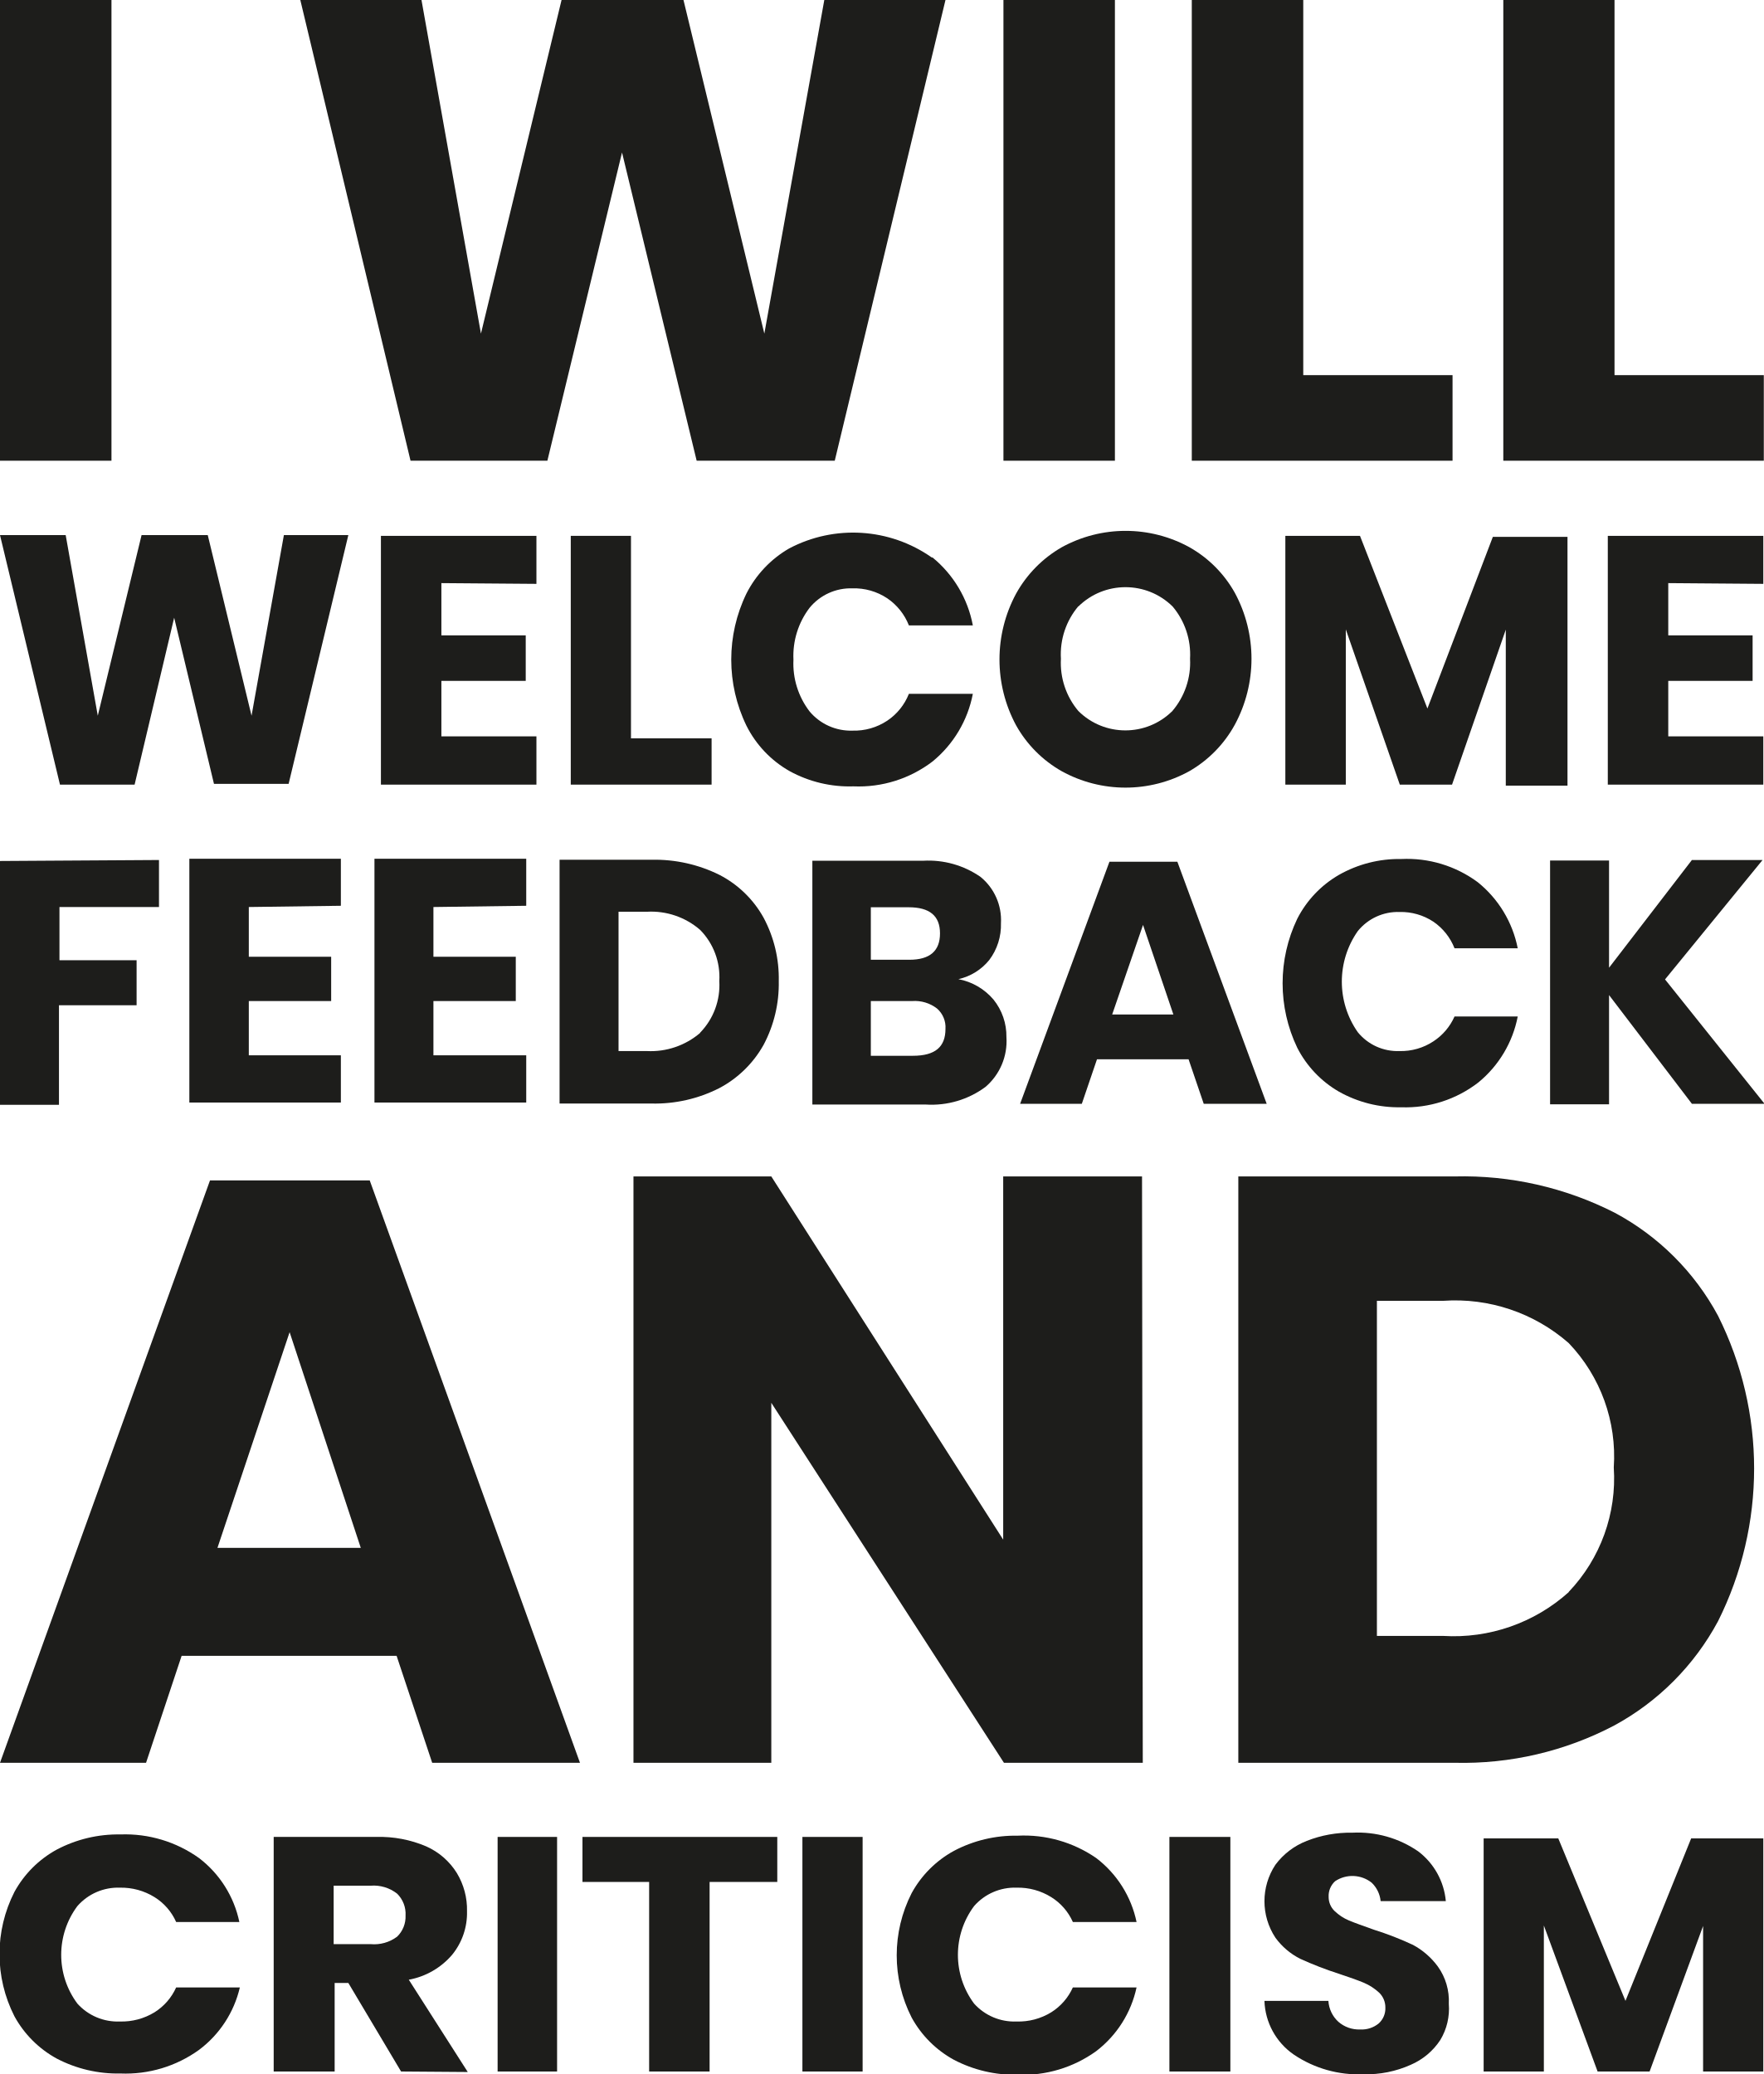
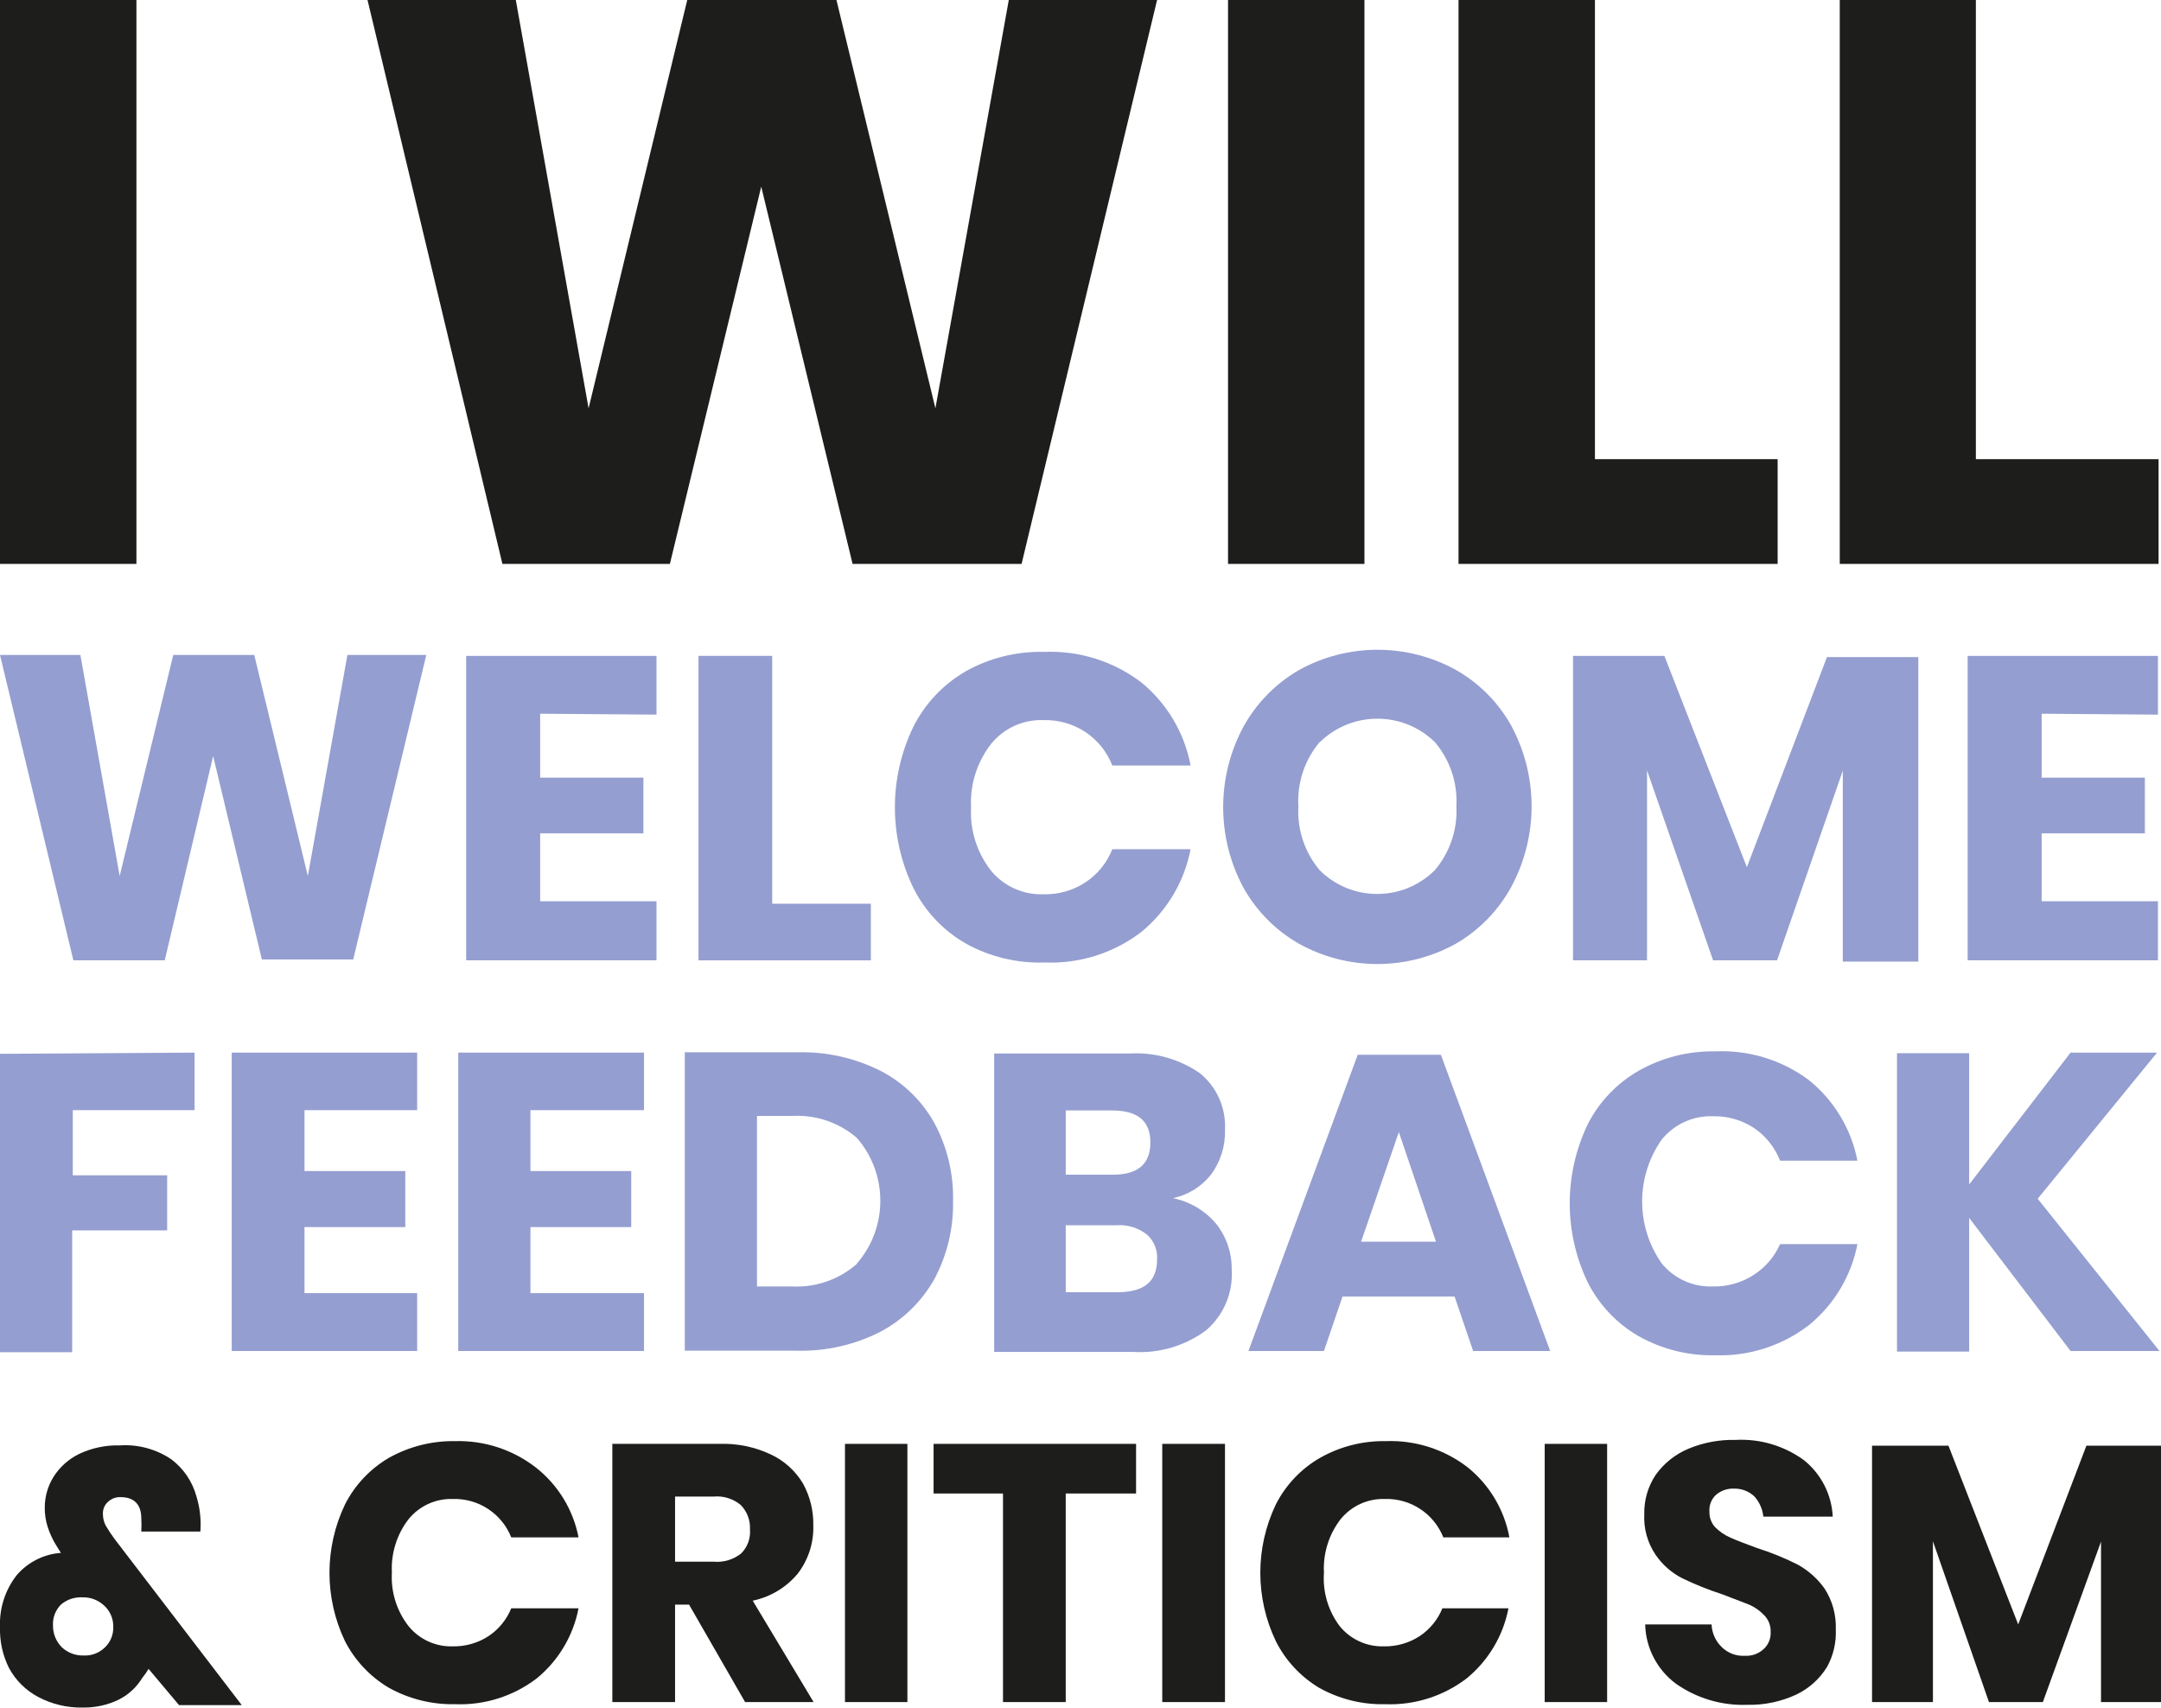
- <svg xmlns="http://www.w3.org/2000/svg" viewBox="0 0 70.87 83.37">
+ <svg xmlns="http://www.w3.org/2000/svg" viewBox="0 0 70.97 56.07">
  <defs>
-     <style>.cls-1{fill:#1d1d1b;}</style>
+     <style>.cls-1{fill:#1d1d1b;}.cls-2{fill:#949ed0;}</style>
  </defs>
  <g id="Laag_2" data-name="Laag 2">
    <g id="Laag_1-2" data-name="Laag 1">
      <path class="cls-1" d="M4.48,0V18.52H0V0Z" />
      <path class="cls-1" d="M38,0,33.55,18.52H28L25,6.13l-3,12.39H16.5L12.07,0h4.87l2.39,13.41L22.57,0h4.9l3.25,13.41L33.13,0Z" />
      <path class="cls-1" d="M44.81,0V18.52H40.33V0Z" />
      <path class="cls-1" d="M52.38,15.08h6v3.44H47.9V0h4.48Z" />
      <path class="cls-1" d="M64.89,15.08h6v3.44H60.42V0h4.47Z" />
-       <path class="cls-1" d="M14,21.51l-2.4,10h-3L7,24.83,5.41,31.54h-3L0,21.51H2.64l1.29,7.26,1.76-7.26H8.35l1.76,7.26,1.3-7.26Z" />
-       <path class="cls-1" d="M17.74,23.44v2.1h3.39v1.83H17.74V29.6h3.82v1.94H15.31v-10h6.25v1.93Z" />
-       <path class="cls-1" d="M25.36,29.68H28.6v1.86H22.94v-10h2.42Z" />
-       <path class="cls-1" d="M37.48,22.41a4.63,4.63,0,0,1,1.62,2.73H36.53a2.36,2.36,0,0,0-.87-1.09,2.4,2.4,0,0,0-1.4-.4,2.14,2.14,0,0,0-1.72.78,3.19,3.19,0,0,0-.65,2.09,3.16,3.16,0,0,0,.65,2.08,2.16,2.16,0,0,0,1.72.77,2.4,2.4,0,0,0,1.4-.4,2.33,2.33,0,0,0,.87-1.08H39.1a4.64,4.64,0,0,1-1.62,2.72,4.89,4.89,0,0,1-3.18,1A5,5,0,0,1,31.74,31,4.33,4.33,0,0,1,30,29.17a6.08,6.08,0,0,1,0-5.31,4.39,4.39,0,0,1,1.71-1.81,5.5,5.5,0,0,1,5.74.36Z" />
-       <path class="cls-1" d="M47.81,22a4.78,4.78,0,0,1,1.82,1.83,5.58,5.58,0,0,1,0,5.3A4.83,4.83,0,0,1,47.8,31a5.31,5.31,0,0,1-5.13,0,4.83,4.83,0,0,1-1.83-1.84,5.58,5.58,0,0,1,0-5.3A4.87,4.87,0,0,1,42.67,22a5.33,5.33,0,0,1,5.14,0Zm-4.47,2.37a3,3,0,0,0-.7,2.11,3,3,0,0,0,.7,2.1,2.68,2.68,0,0,0,3.78,0,3,3,0,0,0,.71-2.1,3,3,0,0,0-.7-2.1,2.7,2.7,0,0,0-3.79,0Z" />
-       <path class="cls-1" d="M63,21.58v10H60.52V25.31l-2.16,6.23h-2.1L54.09,25.3v6.24H51.66v-10h3l2.71,6.94L60,21.58Z" />
-       <path class="cls-1" d="M67.05,23.44v2.1h3.39v1.83H67.05V29.6h3.82v1.94H64.62v-10h6.25v1.93Z" />
-       <path class="cls-1" d="M15.94,66.56H7.3l-1.43,4.3H0L8.44,47.45h6.42l8.45,23.41H17.37ZM14.5,62.22l-2.86-8.67-2.9,8.67Z" />
-       <path class="cls-1" d="M45.93,70.86H40.35L31,56.39V70.86H25.46V47.29H31l9.32,14.6V47.29h5.58Z" />
-       <path class="cls-1" d="M69.05,65.17a10.32,10.32,0,0,1-4.17,4.19,13.09,13.09,0,0,1-6.41,1.5h-8.7V47.29h8.7a13.42,13.42,0,0,1,6.43,1.46,10.15,10.15,0,0,1,4.15,4.14,13.72,13.72,0,0,1,0,12.28Zm-6-1.18a6.61,6.61,0,0,0,1.81-5,6.59,6.59,0,0,0-1.81-5A6.92,6.92,0,0,0,58,52.29H55.34V65.76H58A6.92,6.92,0,0,0,63.05,64Z" />
-       <path class="cls-1" d="M8,74.69a4.35,4.35,0,0,1,1.62,2.57H7.08a2.25,2.25,0,0,0-.87-1,2.54,2.54,0,0,0-1.39-.38,2.17,2.17,0,0,0-1.71.74,3.28,3.28,0,0,0,0,3.92,2.18,2.18,0,0,0,1.71.72,2.53,2.53,0,0,0,1.39-.37,2.28,2.28,0,0,0,.87-1H9.64A4.38,4.38,0,0,1,8,82.4a5.05,5.05,0,0,1-3.16.95,5.29,5.29,0,0,1-2.56-.6,4.28,4.28,0,0,1-1.7-1.7,5.51,5.51,0,0,1,0-5,4.28,4.28,0,0,1,1.7-1.7,5.29,5.29,0,0,1,2.56-.61A5.11,5.11,0,0,1,8,74.69Z" />
-       <path class="cls-1" d="M16.12,83.27,14,79.71h-.55v3.56H11V73.84h4.13a4.76,4.76,0,0,1,2,.38,2.77,2.77,0,0,1,1.23,1.07,2.84,2.84,0,0,1,.41,1.54,2.66,2.66,0,0,1-.6,1.75,3,3,0,0,1-1.74,1l2.37,3.71Zm-2.71-5.12H14.9a1.54,1.54,0,0,0,1.06-.3A1.12,1.12,0,0,0,16.3,77a1.14,1.14,0,0,0-.34-.88,1.53,1.53,0,0,0-1.06-.32H13.41Z" />
-       <path class="cls-1" d="M22.39,73.84v9.43H20V73.84Z" />
-       <path class="cls-1" d="M31.24,73.84v1.81H28.52v7.62H26.09V75.65H23.41V73.84Z" />
-       <path class="cls-1" d="M34.67,73.84v9.43H32.25V73.84Z" />
-       <path class="cls-1" d="M44.06,74.69a4.35,4.35,0,0,1,1.62,2.57H43.12a2.25,2.25,0,0,0-.87-1,2.51,2.51,0,0,0-1.39-.38,2.17,2.17,0,0,0-1.71.74,3.28,3.28,0,0,0,0,3.92,2.18,2.18,0,0,0,1.71.72,2.51,2.51,0,0,0,1.39-.37,2.28,2.28,0,0,0,.87-1h2.56a4.38,4.38,0,0,1-1.62,2.56,5.05,5.05,0,0,1-3.16.95,5.29,5.29,0,0,1-2.56-.6,4.28,4.28,0,0,1-1.7-1.7,5.51,5.51,0,0,1,0-5,4.28,4.28,0,0,1,1.7-1.7,5.29,5.29,0,0,1,2.56-.61A5.11,5.11,0,0,1,44.06,74.69Z" />
-       <path class="cls-1" d="M49.45,73.84v9.43H47V73.84Z" />
-       <path class="cls-1" d="M57.89,82a2.69,2.69,0,0,1-1.19,1,4.35,4.35,0,0,1-1.9.38A4.65,4.65,0,0,1,52,82.59a2.73,2.73,0,0,1-1.18-2.16h2.57a1.24,1.24,0,0,0,.4.84,1.26,1.26,0,0,0,.88.31,1.08,1.08,0,0,0,.74-.24.81.81,0,0,0,.27-.64.82.82,0,0,0-.25-.6,2.14,2.14,0,0,0-.62-.4c-.24-.1-.58-.22-1-.36a14.17,14.17,0,0,1-1.55-.6,2.78,2.78,0,0,1-1-.85,2.66,2.66,0,0,1,0-2.93A2.86,2.86,0,0,1,52.52,74a4.74,4.74,0,0,1,1.83-.33,4.28,4.28,0,0,1,2.65.75,2.83,2.83,0,0,1,1.11,2H55.49a1.19,1.19,0,0,0-.36-.74,1.25,1.25,0,0,0-1.47-.06.8.8,0,0,0-.26.63.78.78,0,0,0,.24.57,1.88,1.88,0,0,0,.58.38c.24.1.58.22,1,.37a12.68,12.68,0,0,1,1.57.61,3,3,0,0,1,1,.87,2.37,2.37,0,0,1,.44,1.5A2.44,2.44,0,0,1,57.89,82Z" />
-       <path class="cls-1" d="M70.87,73.9v9.37H68.45V77.42L66.3,83.27H64.21L62.05,77.4v5.87H59.63V73.9h3l2.7,6.53,2.64-6.53Z" />
-       <path class="cls-1" d="M6.39,34.57v1.89h-4V38.6h3.1v1.81H2.37v4H0v-9.8Z" />
-       <path class="cls-1" d="M10,36.46v2h3.31v1.78H10v2.18H13.7v1.9H7.61v-9.8H13.7v1.89Z" />
-       <path class="cls-1" d="M17.42,36.46v2h3.31v1.78H17.42v2.18h3.73v1.9h-6.1v-9.8h6.1v1.89Z" />
-       <path class="cls-1" d="M30.69,42a4.39,4.39,0,0,1-1.78,1.74,5.72,5.72,0,0,1-2.72.62h-3.7v-9.8h3.7a5.85,5.85,0,0,1,2.73.61,4.26,4.26,0,0,1,1.77,1.72,5.17,5.17,0,0,1,.61,2.55A5.24,5.24,0,0,1,30.69,42Zm-2.55-.49a2.74,2.74,0,0,0,.77-2.07,2.7,2.7,0,0,0-.77-2.06A3,3,0,0,0,26,36.65H24.86v5.6H26A3.05,3.05,0,0,0,28.14,41.52Z" />
-       <path class="cls-1" d="M39.93,40.18a2.35,2.35,0,0,1,.52,1.51,2.42,2.42,0,0,1-.84,2,3.64,3.64,0,0,1-2.4.71H32.65v-9.8H37.1a3.67,3.67,0,0,1,2.31.65,2.24,2.24,0,0,1,.82,1.86,2.34,2.34,0,0,1-.47,1.48,2.22,2.22,0,0,1-1.24.77A2.44,2.44,0,0,1,39.93,40.18ZM35,38.58h1.55c.82,0,1.23-.35,1.23-1.06s-.42-1.05-1.26-1.05H35Zm3,2.78a1,1,0,0,0-.34-.82,1.46,1.46,0,0,0-1-.3H35v2.2h1.69C37.59,42.44,38,42.08,38,41.36Z" />
-       <path class="cls-1" d="M47.77,42.58H44.09l-.61,1.79H41l3.59-9.73h2.73l3.59,9.73H48.38Zm-.61-1.8-1.22-3.6-1.24,3.6Z" />
-       <path class="cls-1" d="M59.39,35.46A4.53,4.53,0,0,1,61,38.12H58.46a2.32,2.32,0,0,0-.85-1.07,2.36,2.36,0,0,0-1.36-.39,2.07,2.07,0,0,0-1.68.77,3.54,3.54,0,0,0,0,4.06,2.06,2.06,0,0,0,1.68.76,2.36,2.36,0,0,0,1.36-.39,2.31,2.31,0,0,0,.85-1H61a4.54,4.54,0,0,1-1.58,2.65,4.78,4.78,0,0,1-3.1,1,4.9,4.9,0,0,1-2.51-.63,4.29,4.29,0,0,1-1.67-1.76,6,6,0,0,1,0-5.19,4.29,4.29,0,0,1,1.67-1.76,4.9,4.9,0,0,1,2.51-.64A4.78,4.78,0,0,1,59.39,35.46Z" />
-       <path class="cls-1" d="M66.92,39.37l4,5H68L64.67,40v4.39H62.3v-9.8h2.37v4.31L68,34.57h2.84Z" />
+       <path class="cls-2" d="M14,21.51l-2.4,10h-3L7,24.83,5.41,31.54h-3L0,21.51H2.64l1.29,7.26,1.76-7.26H8.35l1.76,7.26,1.3-7.26Z" />
+       <path class="cls-2" d="M17.74,23.44v2.1h3.39v1.83H17.74V29.6h3.82v1.94H15.31v-10h6.25v1.93Z" />
+       <path class="cls-2" d="M25.36,29.68H28.6v1.86H22.94v-10h2.42Z" />
+       <path class="cls-2" d="M37.48,22.41a4.63,4.63,0,0,1,1.62,2.73H36.53a2.36,2.36,0,0,0-.87-1.09,2.4,2.4,0,0,0-1.4-.4,2.11,2.11,0,0,0-1.71.78,3.14,3.14,0,0,0-.66,2.09,3.11,3.11,0,0,0,.66,2.08,2.13,2.13,0,0,0,1.71.77,2.4,2.4,0,0,0,1.4-.4,2.33,2.33,0,0,0,.87-1.08H39.1a4.64,4.64,0,0,1-1.62,2.72,4.88,4.88,0,0,1-3.17,1A5,5,0,0,1,31.74,31,4.33,4.33,0,0,1,30,29.17a6.08,6.08,0,0,1,0-5.31,4.39,4.39,0,0,1,1.71-1.81,5,5,0,0,1,2.57-.64A4.93,4.93,0,0,1,37.48,22.41Z" />
+       <path class="cls-2" d="M47.81,22a4.78,4.78,0,0,1,1.82,1.83,5.58,5.58,0,0,1,0,5.3A4.83,4.83,0,0,1,47.8,31a5.31,5.31,0,0,1-5.13,0,4.83,4.83,0,0,1-1.83-1.84,5.58,5.58,0,0,1,0-5.3A4.87,4.87,0,0,1,42.67,22a5.33,5.33,0,0,1,5.14,0Zm-4.47,2.37a3,3,0,0,0-.7,2.11,3,3,0,0,0,.7,2.1,2.68,2.68,0,0,0,3.78,0,3,3,0,0,0,.71-2.1,3,3,0,0,0-.7-2.1,2.7,2.7,0,0,0-3.79,0Z" />
+       <path class="cls-2" d="M63,21.58v10H60.52V25.31l-2.16,6.23h-2.1L54.09,25.3v6.24H51.66v-10h3l2.71,6.94L60,21.58Z" />
+       <path class="cls-2" d="M67.05,23.44v2.1h3.39v1.83H67.05V29.6h3.82v1.94H64.62v-10h6.25v1.93Z" />
+       <path class="cls-2" d="M6.39,34.57v1.89h-4V38.6h3.1v1.81H2.37v4H0v-9.8Z" />
+       <path class="cls-2" d="M10,36.46v2h3.31V40.3H10v2.17H13.7v1.9H7.61v-9.8H13.7v1.89Z" />
+       <path class="cls-2" d="M17.42,36.46v2h3.31V40.3H17.42v2.17h3.73v1.9h-6.1v-9.8h6.1v1.89Z" />
+       <path class="cls-2" d="M30.69,42a4.39,4.39,0,0,1-1.78,1.74,5.72,5.72,0,0,1-2.72.62h-3.7v-9.8h3.7a5.73,5.73,0,0,1,2.73.61,4.26,4.26,0,0,1,1.77,1.72,5.17,5.17,0,0,1,.61,2.55A5.24,5.24,0,0,1,30.69,42Zm-2.55-.5a3.15,3.15,0,0,0,0-4.13A3,3,0,0,0,26,36.65H24.86v5.6H26A3,3,0,0,0,28.14,41.51Z" />
+       <path class="cls-2" d="M39.93,40.18a2.35,2.35,0,0,1,.52,1.51,2.42,2.42,0,0,1-.84,2,3.64,3.64,0,0,1-2.4.71H32.65v-9.8H37.1a3.67,3.67,0,0,1,2.31.65,2.24,2.24,0,0,1,.82,1.86,2.34,2.34,0,0,1-.47,1.48,2.15,2.15,0,0,1-1.24.76A2.51,2.51,0,0,1,39.93,40.18ZM35,38.58h1.55c.82,0,1.23-.35,1.23-1.06s-.42-1.05-1.26-1.05H35Zm3,2.78a1,1,0,0,0-.34-.82,1.46,1.46,0,0,0-1-.3H35v2.2h1.69C37.59,42.44,38,42.08,38,41.36Z" />
+       <path class="cls-2" d="M47.77,42.58H44.09l-.61,1.79H41l3.59-9.73h2.73l3.59,9.73H48.38Zm-.61-1.8-1.22-3.6-1.24,3.6Z" />
+       <path class="cls-2" d="M59.39,35.46A4.5,4.5,0,0,1,61,38.12H58.46a2.32,2.32,0,0,0-.85-1.07,2.36,2.36,0,0,0-1.36-.39,2.07,2.07,0,0,0-1.68.77,3.54,3.54,0,0,0,0,4.06,2.06,2.06,0,0,0,1.68.76,2.36,2.36,0,0,0,1.36-.39,2.31,2.31,0,0,0,.85-1H61a4.54,4.54,0,0,1-1.58,2.65,4.78,4.78,0,0,1-3.1,1,4.9,4.9,0,0,1-2.51-.63,4.26,4.26,0,0,1-1.67-1.77,6,6,0,0,1,0-5.18,4.23,4.23,0,0,1,1.67-1.76,4.9,4.9,0,0,1,2.51-.64A4.78,4.78,0,0,1,59.39,35.46Z" />
+       <path class="cls-2" d="M66.92,39.37l4,5H68L64.67,40v4.39H62.3v-9.8h2.37v4.31L68,34.57h2.84Z" />
+       <path class="cls-1" d="M17.59,48.19A3.85,3.85,0,0,1,19,50.49H16.79a2,2,0,0,0-1.92-1.26,1.8,1.8,0,0,0-1.45.66,2.65,2.65,0,0,0-.55,1.76,2.61,2.61,0,0,0,.55,1.76,1.8,1.8,0,0,0,1.45.66,2.08,2.08,0,0,0,1.18-.34,2,2,0,0,0,.74-.91H19a3.94,3.94,0,0,1-1.37,2.3,4.14,4.14,0,0,1-2.68.85,4.3,4.3,0,0,1-2.18-.54,3.79,3.79,0,0,1-1.44-1.53,5.2,5.2,0,0,1,0-4.49,3.73,3.73,0,0,1,1.44-1.53,4.3,4.3,0,0,1,2.18-.55A4.14,4.14,0,0,1,17.59,48.19Z" />
+       <path class="cls-1" d="M24.47,55.9l-1.84-3.2h-.46v3.2H20.11V47.42h3.51a3.66,3.66,0,0,1,1.7.35,2.43,2.43,0,0,1,1.05.95,2.75,2.75,0,0,1,.34,1.39,2.47,2.47,0,0,1-.51,1.57,2.61,2.61,0,0,1-1.48.89l2,3.33Zm-2.3-4.61h1.27a1.27,1.27,0,0,0,.9-.27,1,1,0,0,0,.29-.79,1.07,1.07,0,0,0-.3-.8,1.22,1.22,0,0,0-.89-.28H22.17Z" />
+       <path class="cls-1" d="M29.8,47.42V55.9H27.75V47.42Z" />
+       <path class="cls-1" d="M37.31,47.42v1.63H35V55.9H32.94V49.05H30.66V47.42Z" />
+       <path class="cls-1" d="M40.23,47.42V55.9H38.17V47.42Z" />
+       <path class="cls-1" d="M48.2,48.19a3.85,3.85,0,0,1,1.37,2.3H47.4a2,2,0,0,0-1.92-1.26,1.8,1.8,0,0,0-1.45.66,2.65,2.65,0,0,0-.55,1.76A2.61,2.61,0,0,0,44,53.41a1.8,1.8,0,0,0,1.45.66,2.08,2.08,0,0,0,1.18-.34,2,2,0,0,0,.74-.91h2.17a3.94,3.94,0,0,1-1.37,2.3,4.14,4.14,0,0,1-2.68.85,4.24,4.24,0,0,1-2.17-.54A3.75,3.75,0,0,1,41.9,53.9a5.2,5.2,0,0,1,0-4.49,3.69,3.69,0,0,1,1.45-1.53,4.24,4.24,0,0,1,2.17-.55A4.14,4.14,0,0,1,48.2,48.19Z" />
+       <path class="cls-1" d="M52.78,47.42V55.9H50.73V47.42Z" />
+       <path class="cls-1" d="M60,54.75a2.4,2.4,0,0,1-1,.9,3.62,3.62,0,0,1-1.62.34,3.83,3.83,0,0,1-2.35-.7,2.5,2.5,0,0,1-1-1.94h2.18a1.1,1.1,0,0,0,.34.75,1,1,0,0,0,.75.28.84.84,0,0,0,.62-.22.71.71,0,0,0,.23-.57.73.73,0,0,0-.21-.54,1.51,1.51,0,0,0-.52-.36l-.86-.33a10.25,10.25,0,0,1-1.32-.53,2.36,2.36,0,0,1-.87-.77,2.18,2.18,0,0,1-.37-1.33,2.24,2.24,0,0,1,.38-1.3,2.52,2.52,0,0,1,1.07-.85,3.79,3.79,0,0,1,1.55-.29,3.49,3.49,0,0,1,2.25.67,2.54,2.54,0,0,1,.94,1.85H57.91a1.16,1.16,0,0,0-.3-.67.94.94,0,0,0-.67-.25.85.85,0,0,0-.58.2.68.68,0,0,0-.22.56.72.72,0,0,0,.19.51,1.64,1.64,0,0,0,.5.34c.2.09.49.2.87.34a9.06,9.06,0,0,1,1.33.54,2.66,2.66,0,0,1,.89.79,2.31,2.31,0,0,1,.37,1.34A2.34,2.34,0,0,1,60,54.75Z" />
+       <path class="cls-1" d="M71,47.48V55.9h-2V50.63L67.09,55.9H65.32l-1.84-5.28V55.9h-2V47.48h2.51l2.29,5.87,2.24-5.87Z" />
+       <path class="cls-1" d="M5.88,56l-1-1.19a2.45,2.45,0,0,1-.21.3,1.9,1.9,0,0,1-.77.71,2.63,2.63,0,0,1-1.18.26,3,3,0,0,1-1.47-.35,2.33,2.33,0,0,1-.95-.94A2.82,2.82,0,0,1,0,53.44a2.6,2.6,0,0,1,.55-1.71A2.12,2.12,0,0,1,2,51l-.15-.24a2.7,2.7,0,0,1-.28-.6,2,2,0,0,1-.1-.66,1.91,1.91,0,0,1,.29-1,2.06,2.06,0,0,1,.84-.75,2.94,2.94,0,0,1,1.34-.28,2.7,2.7,0,0,1,1.69.46,2.27,2.27,0,0,1,.82,1.21,3.12,3.12,0,0,1,.13,1.16H4.64a3.39,3.39,0,0,0,0-.44c0-.46-.25-.69-.67-.69a.57.57,0,0,0-.43.16.5.5,0,0,0-.16.39.82.82,0,0,0,.09.38,4.56,4.56,0,0,0,.29.44L7.94,56ZM3.45,54.1a.89.89,0,0,0,.27-.67.92.92,0,0,0-.3-.7,1,1,0,0,0-.72-.27A1,1,0,0,0,2,52.7a.9.9,0,0,0-.26.68,1,1,0,0,0,.29.72,1,1,0,0,0,.71.27A.93.93,0,0,0,3.45,54.1Z" />
    </g>
  </g>
</svg>
